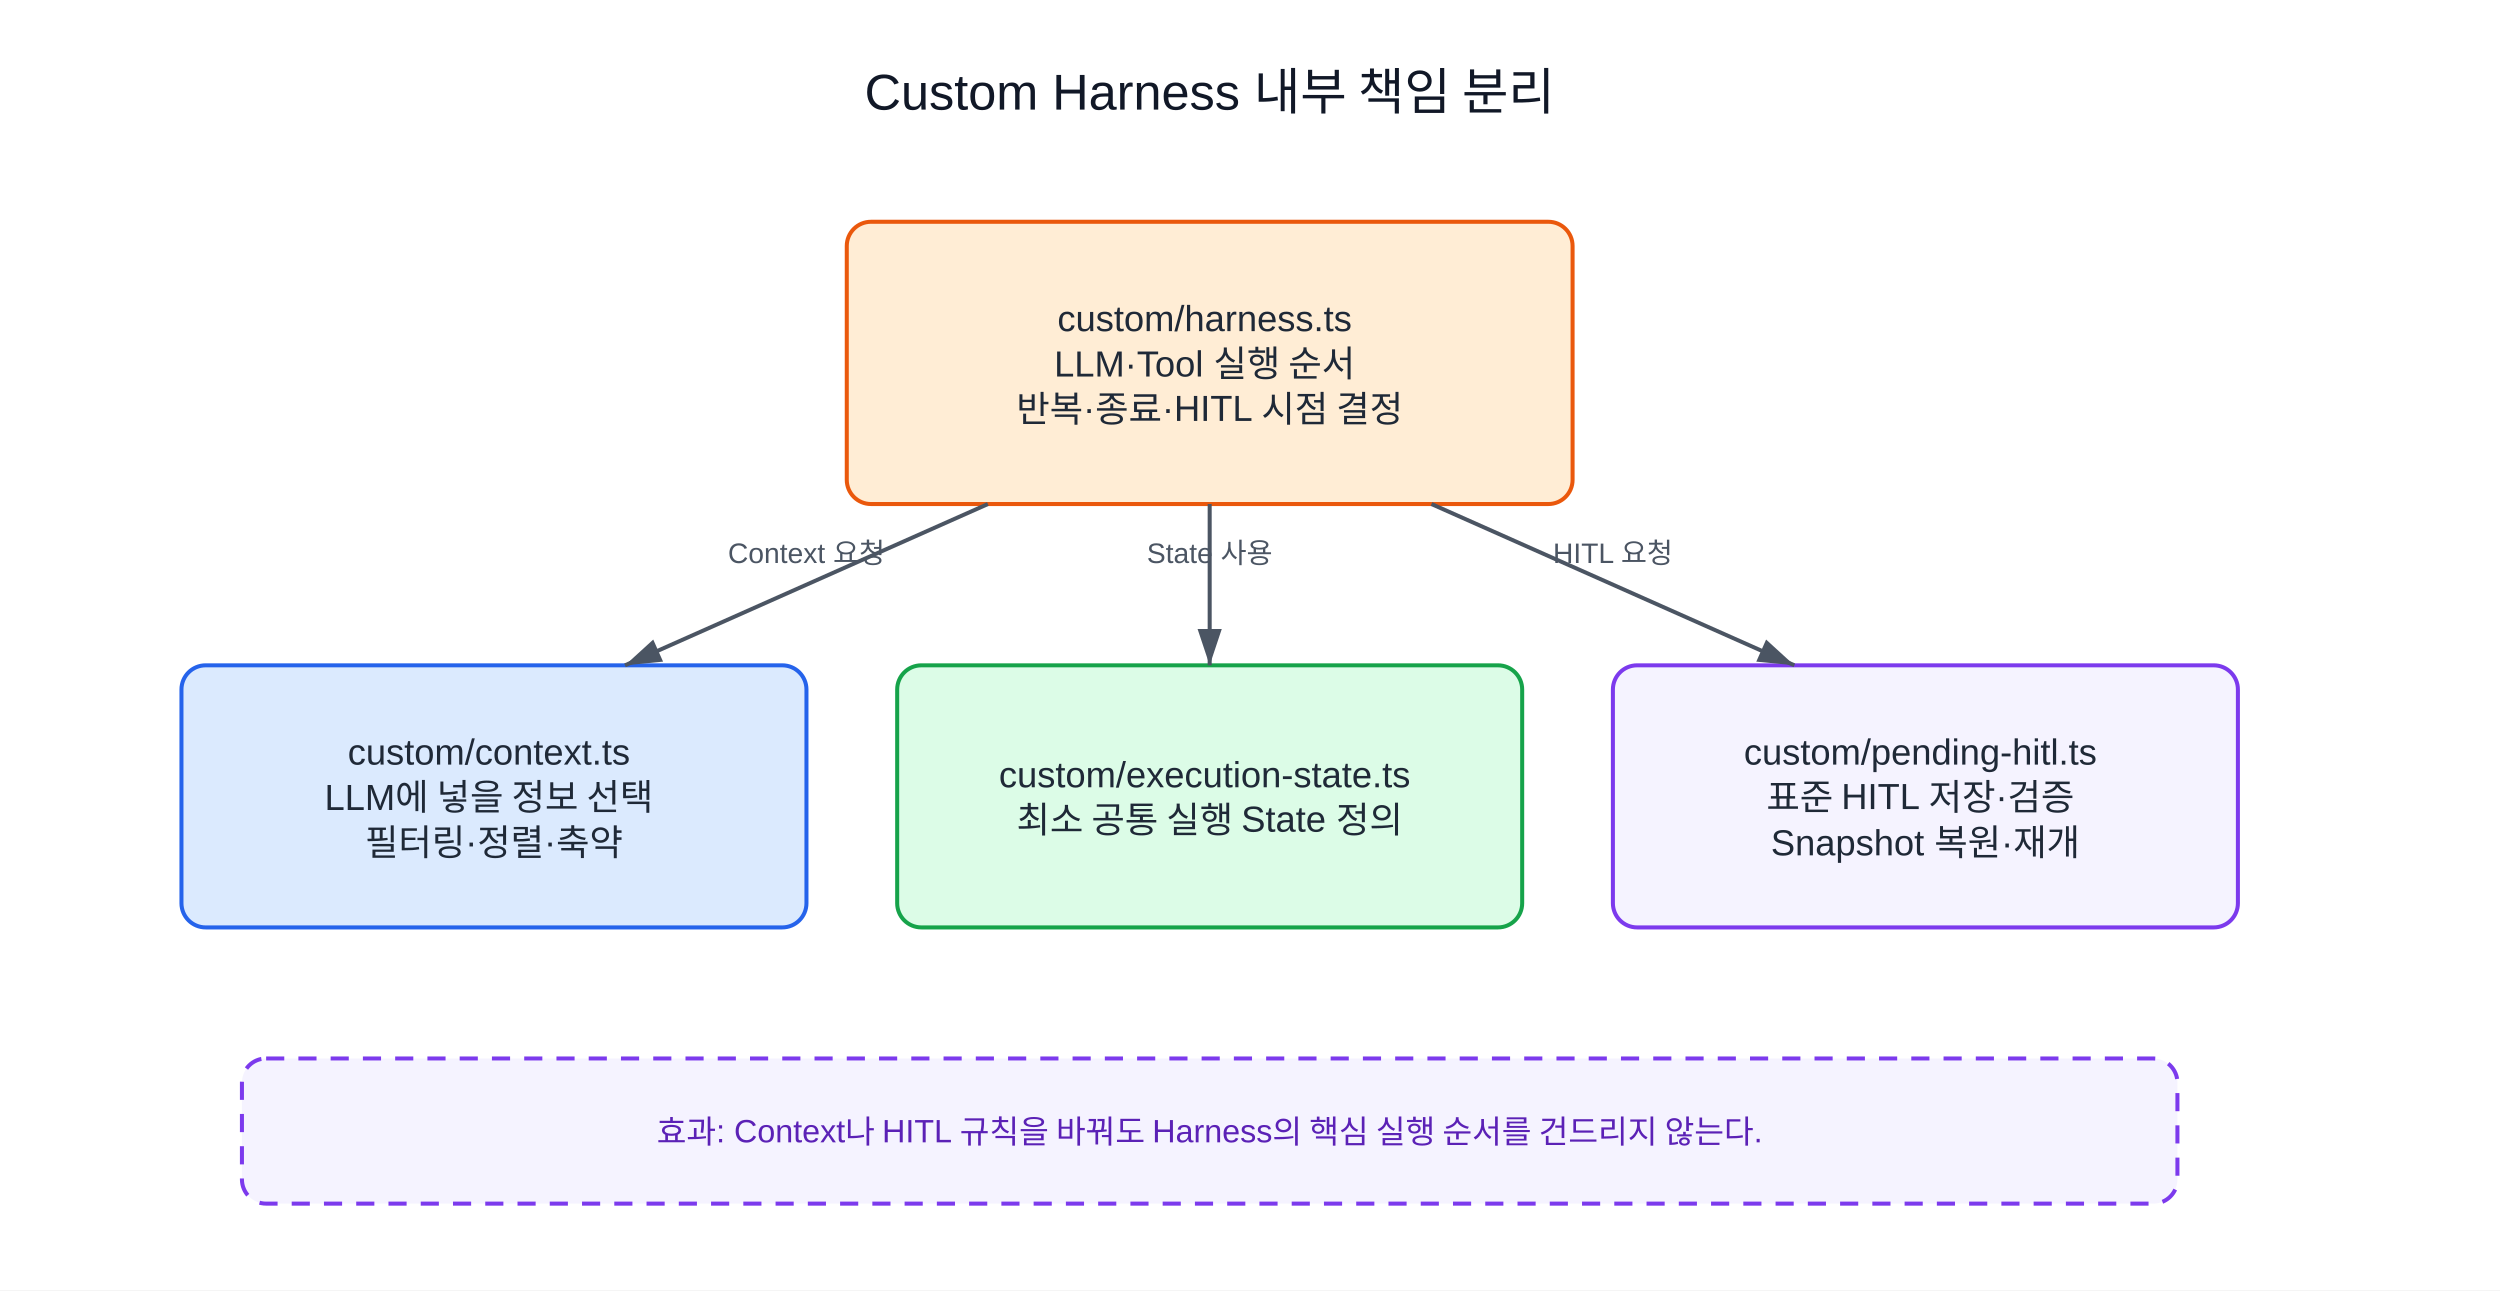
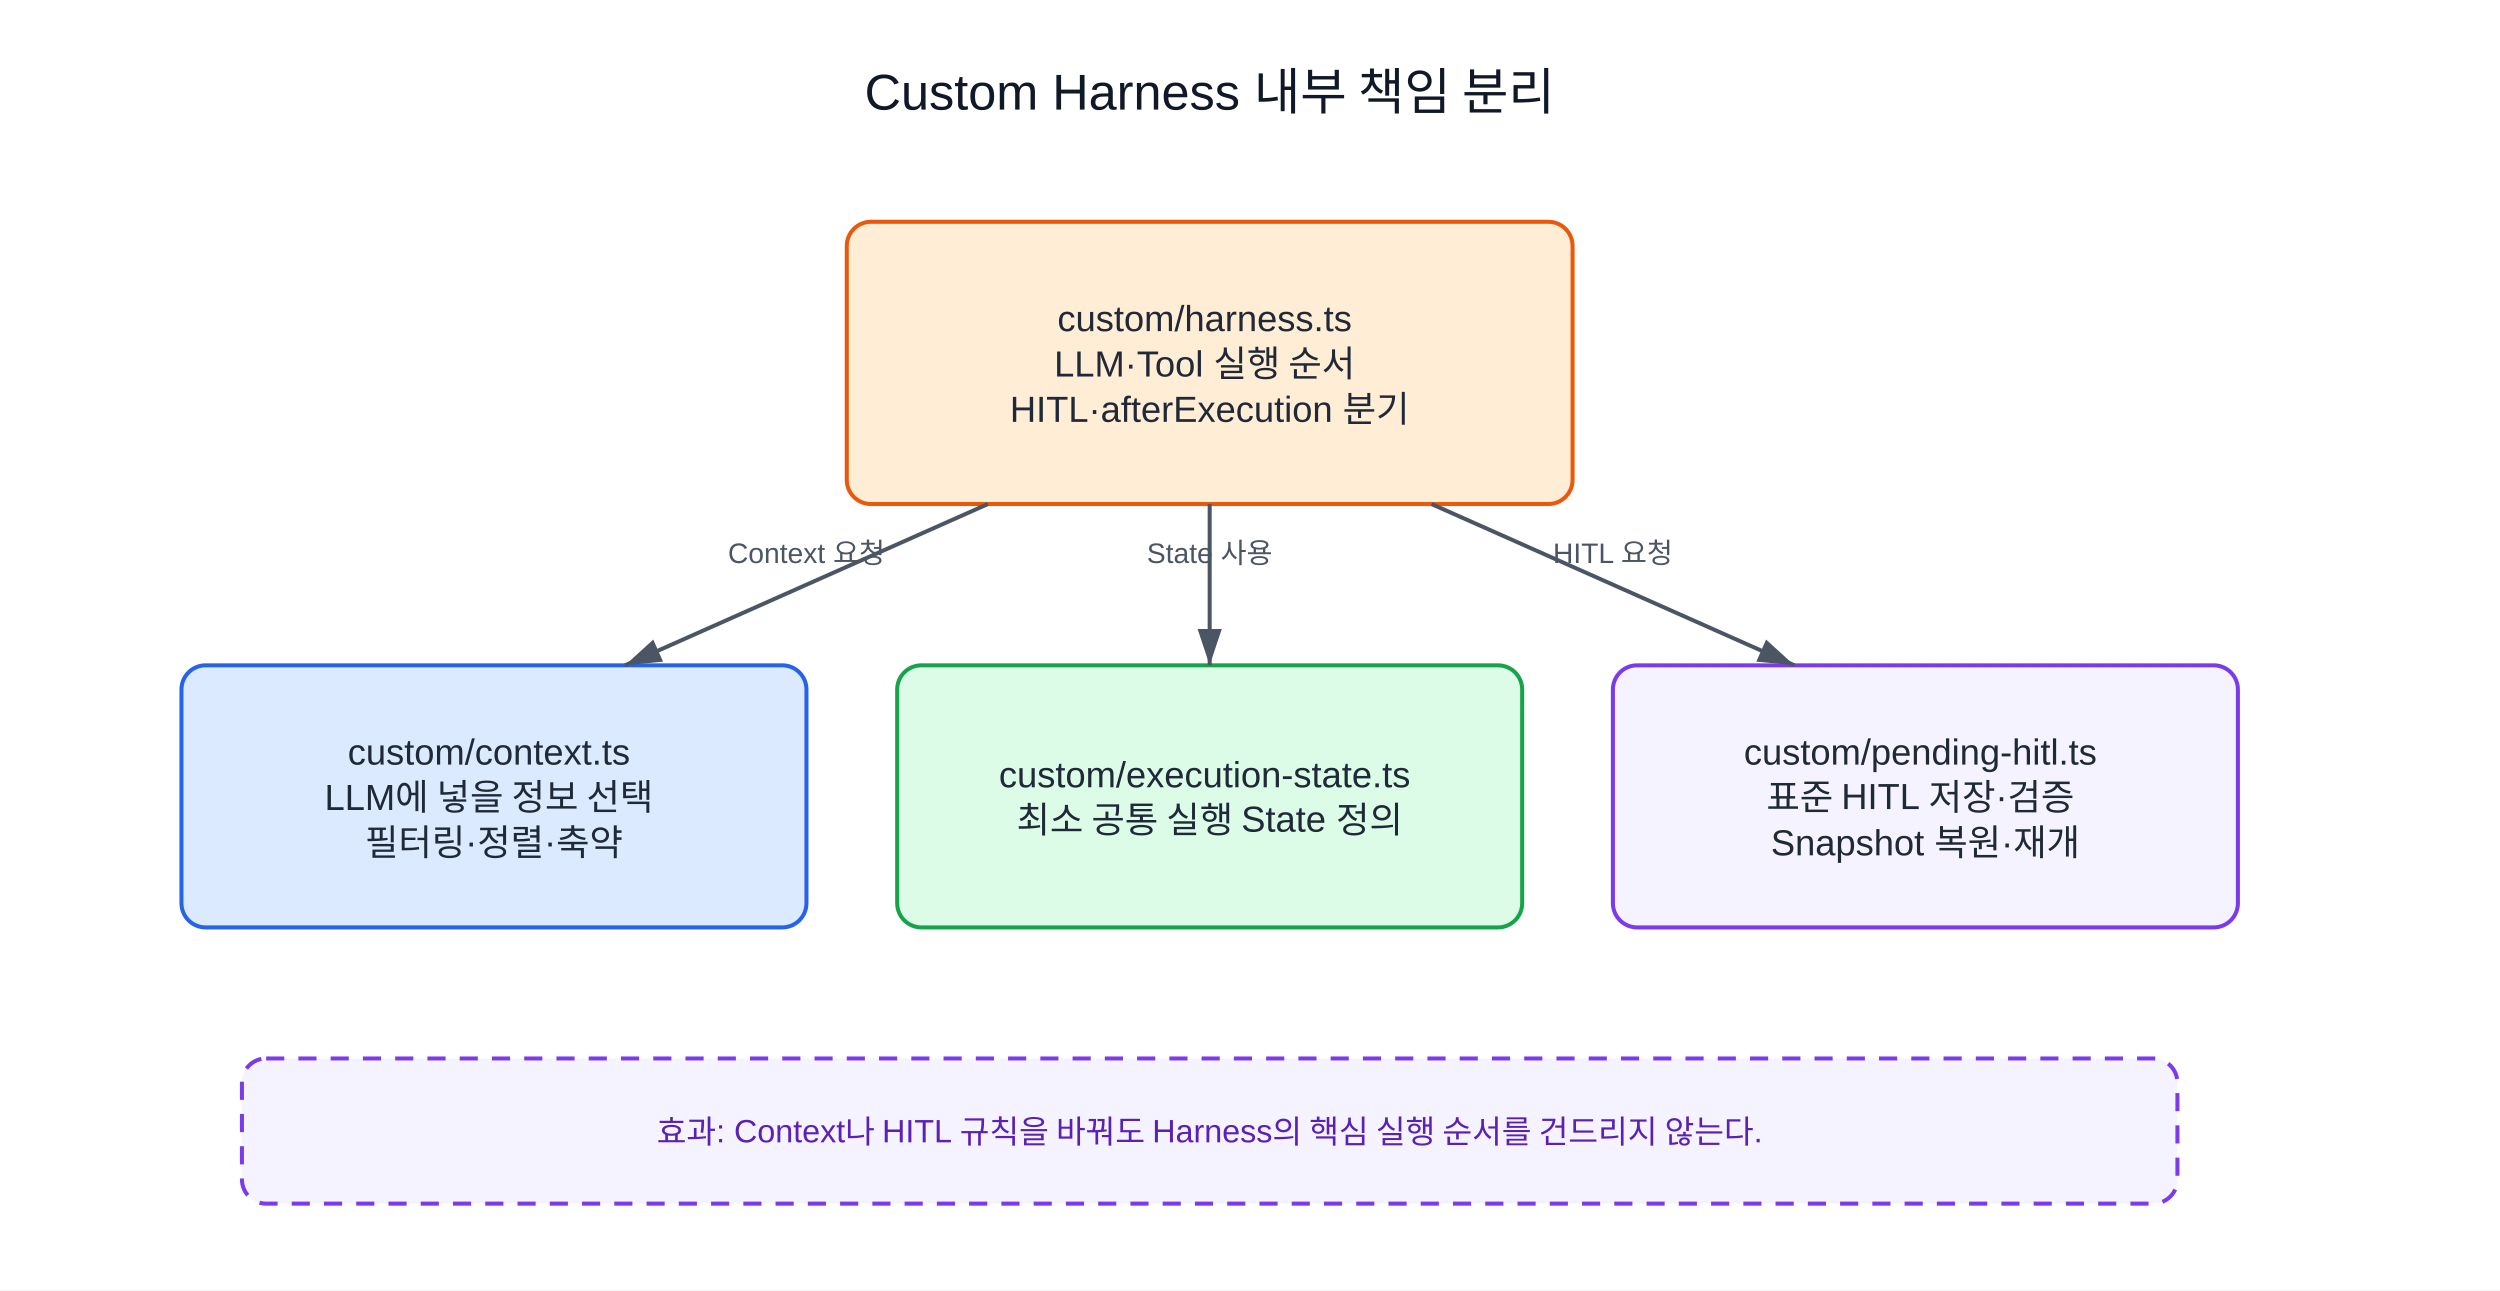
<svg xmlns="http://www.w3.org/2000/svg" width="1240" height="640" viewBox="0 0 1240 640">
  <defs>
    <marker id="arrowhead" markerWidth="10" markerHeight="10" refX="9" refY="3" orient="auto" markerUnits="strokeWidth">
      <path d="M0,0 L0,6 L9,3 z" fill="#4b5563" />
    </marker>
  </defs>
  <rect width="100%" height="100%" fill="#ffffff" />
  <text font-family="Malgun Gothic, Arial, sans-serif" font-size="25" font-weight="400" text-anchor="middle" fill="#111827">
    <tspan x="600" y="54.375">Custom Harness 내부 책임 분리</tspan>
  </text>
  <rect x="420" y="110" width="360" height="140" rx="12" fill="#ffedd5" stroke="#ea580c" stroke-width="2" />
  <text font-family="Malgun Gothic, Arial, sans-serif" font-size="18" font-weight="400" text-anchor="middle" fill="#1f2937">
    <tspan x="600" y="164.25">custom/harness.ts</tspan>
    <tspan x="600" y="186.75">LLM·Tool 실행 순서</tspan>
-     <tspan x="600" y="209.25">반복·종료·HITL 시점 결정</tspan>
+     <tspan x="600" y="209.25">HITL·afterExecution 분기</tspan>
  </text>
  <rect x="90" y="330" width="310" height="130" rx="12" fill="#dbeafe" stroke="#2563eb" stroke-width="2" />
  <text font-family="Malgun Gothic, Arial, sans-serif" font-size="18" font-weight="400" text-anchor="middle" fill="#1f2937">
    <tspan x="245" y="379.25">custom/context.ts</tspan>
    <tspan x="245" y="401.75">LLM에 넣을 정보 선택</tspan>
    <tspan x="245" y="424.25">필터링·정렬·축약</tspan>
  </text>
  <rect x="445" y="330" width="310" height="130" rx="12" fill="#dcfce7" stroke="#16a34a" stroke-width="2" />
  <text font-family="Malgun Gothic, Arial, sans-serif" font-size="18" font-weight="400" text-anchor="middle" fill="#1f2937">
    <tspan x="600" y="390.5">custom/execution-state.ts</tspan>
    <tspan x="600" y="413">최소 공통 실행 State 정의</tspan>
  </text>
  <rect x="800" y="330" width="310" height="130" rx="12" fill="#f5f3ff" stroke="#7c3aed" stroke-width="2" />
  <text font-family="Malgun Gothic, Arial, sans-serif" font-size="18" font-weight="400" text-anchor="middle" fill="#1f2937">
    <tspan x="955" y="379.25">custom/pending-hitl.ts</tspan>
    <tspan x="955" y="401.75">표준 HITL 저장·검증</tspan>
    <tspan x="955" y="424.25">Snapshot 복원·재개</tspan>
  </text>
  <polyline points="490,250 310,330" fill="none" stroke="#4b5563" stroke-width="2" marker-end="url(#arrowhead)" />
  <text font-family="Malgun Gothic, Arial, sans-serif" font-size="14" font-weight="400" text-anchor="middle" fill="#4b5563">
    <tspan x="400" y="279.25">Context 요청</tspan>
  </text>
  <polyline points="600,250 600,330" fill="none" stroke="#4b5563" stroke-width="2" marker-end="url(#arrowhead)" />
  <text font-family="Malgun Gothic, Arial, sans-serif" font-size="14" font-weight="400" text-anchor="middle" fill="#4b5563">
    <tspan x="600" y="279.25">State 사용</tspan>
  </text>
  <polyline points="710,250 890,330" fill="none" stroke="#4b5563" stroke-width="2" marker-end="url(#arrowhead)" />
  <text font-family="Malgun Gothic, Arial, sans-serif" font-size="14" font-weight="400" text-anchor="middle" fill="#4b5563">
    <tspan x="800" y="279.25">HITL 요청</tspan>
  </text>
  <rect x="120" y="525" width="960" height="72" rx="12" fill="#f5f3ff" stroke="#7c3aed" stroke-width="2" stroke-dasharray="9 7" />
  <text font-family="Malgun Gothic, Arial, sans-serif" font-size="16" font-weight="400" text-anchor="middle" fill="#5b21b6">
    <tspan x="600" y="567">효과: Context나 HITL 규칙을 바꿔도 Harness의 핵심 실행 순서를 건드리지 않는다.</tspan>
  </text>
</svg>
